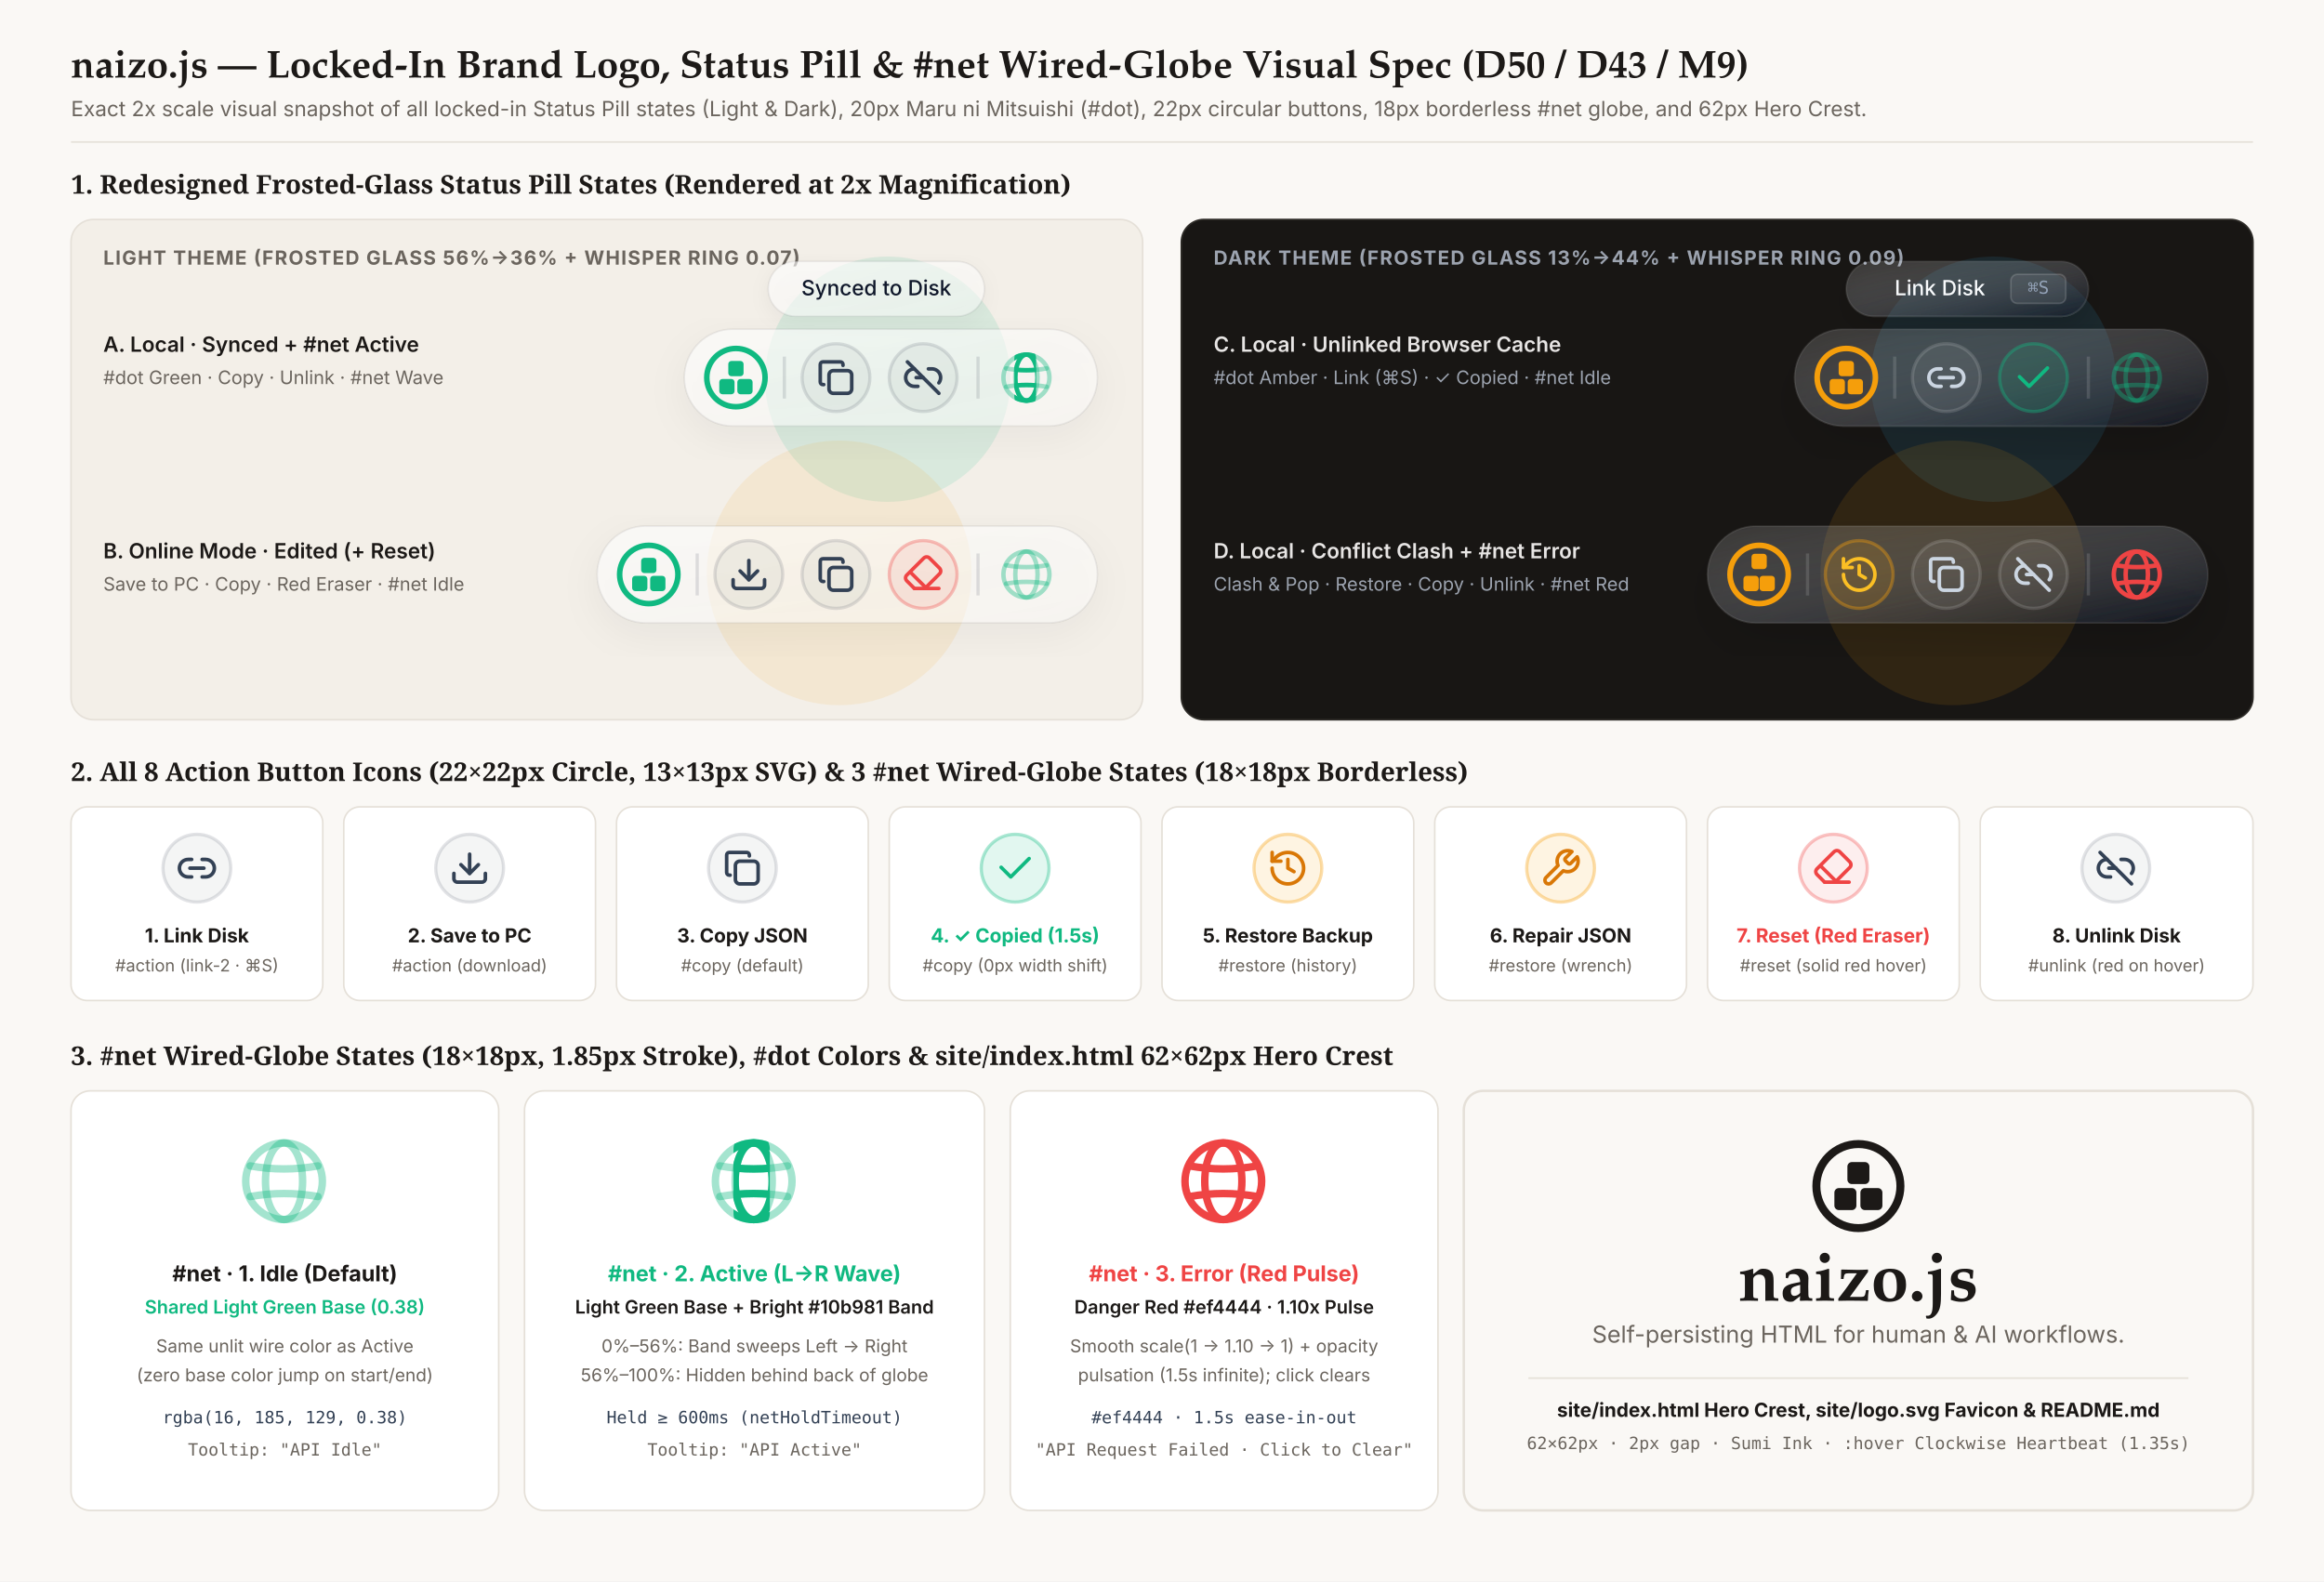
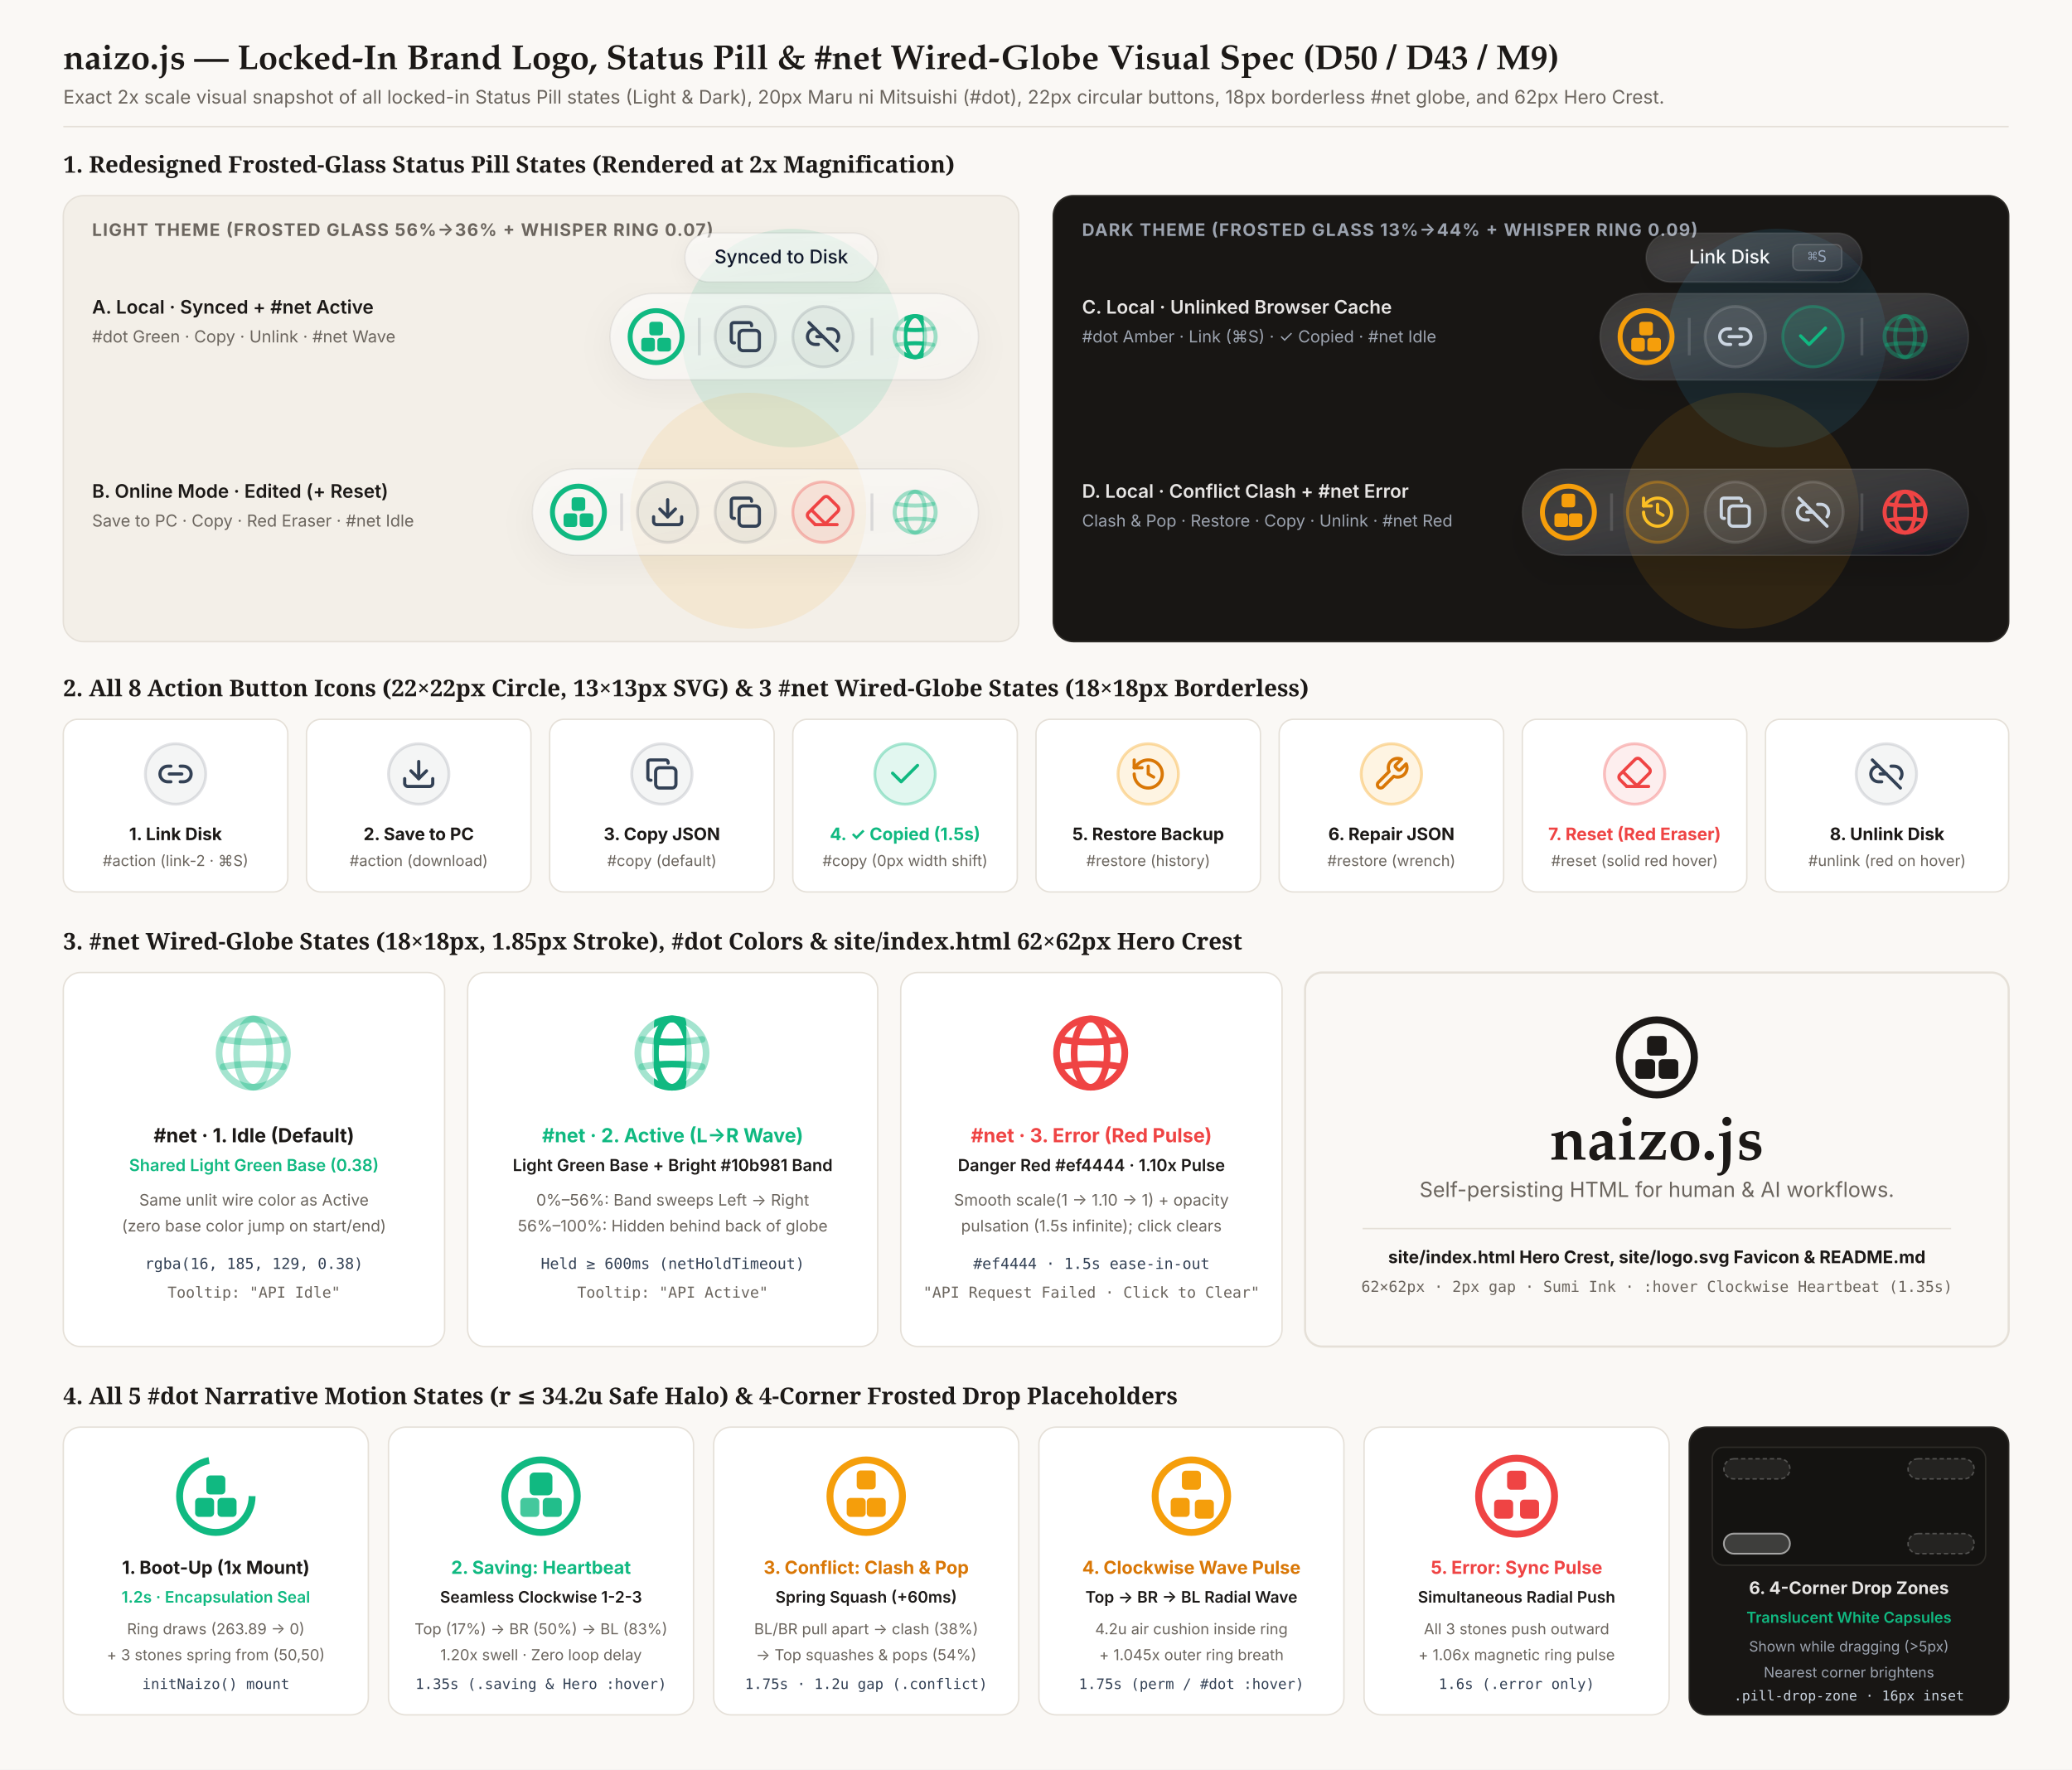
- <svg xmlns="http://www.w3.org/2000/svg" width="1440" height="980" viewBox="0 0 1440 980" font-family="-apple-system, BlinkMacSystemFont, 'Inter', 'Segoe UI', Helvetica, Arial, sans-serif">
+ <svg xmlns="http://www.w3.org/2000/svg" width="1440" height="1230" viewBox="0 0 1440 1230" font-family="-apple-system, BlinkMacSystemFont, 'Inter', 'Segoe UI', Helvetica, Arial, sans-serif">
  <defs>
    <clipPath id="wave-clip-demo">
      <rect x="7" y="0" width="9" height="24" rx="4" />
    </clipPath>
    <filter id="pill-shadow-light" x="-15%" y="-25%" width="130%" height="160%">
      <feDropShadow dx="0" dy="4" stdDeviation="6" flood-color="#0f172a" flood-opacity="0.09" />
    </filter>
    <filter id="pill-shadow-dark" x="-15%" y="-25%" width="130%" height="160%">
      <feDropShadow dx="0" dy="6" stdDeviation="8" flood-color="#000000" flood-opacity="0.42" />
    </filter>
    <linearGradient id="frosted-light" x1="0%" y1="0%" x2="100%" y2="100%">
-       <stop offset="0%" stop-color="#ffffff" stop-opacity="0.62" />
-       <stop offset="100%" stop-color="#ffffff" stop-opacity="0.42" />
+       <stop offset="0%" stop-color="#ffffff" stop-opacity="0.56" />
+       <stop offset="100%" stop-color="#ffffff" stop-opacity="0.36" />
    </linearGradient>
    <linearGradient id="frosted-dark" x1="0%" y1="0%" x2="100%" y2="100%">
-       <stop offset="0%" stop-color="#ffffff" stop-opacity="0.14" />
-       <stop offset="100%" stop-color="#0f172a" stop-opacity="0.48" />
+       <stop offset="0%" stop-color="#ffffff" stop-opacity="0.13" />
+       <stop offset="100%" stop-color="#0f172a" stop-opacity="0.44" />
    </linearGradient>
  </defs>
-   <rect width="1440" height="980" fill="#faf8f5" />
+   <rect width="1440" height="1230" fill="#faf8f5" />
  <text x="44" y="48" font-family="Georgia, 'Palatino Linotype', serif" font-size="24" font-weight="bold" fill="#1c1917">naizo.js — Locked-In Brand Logo, Status Pill &amp; #net Wired-Globe Visual Spec (D50 / D43 / M9)</text>
  <text x="44" y="72" font-size="13" fill="#6b655e">Exact 2x scale visual snapshot of all locked-in Status Pill states (Light &amp; Dark), 20px Maru ni Mitsuishi (#dot), 22px circular buttons, 18px borderless #net globe, and 62px Hero Crest.</text>
  <line x1="44" y1="88" x2="1396" y2="88" stroke="#e5e0d8" stroke-width="1" />
  <text x="44" y="120" font-family="Georgia, serif" font-size="16" font-weight="bold" fill="#1c1917">1. Redesigned Frosted-Glass Status Pill States (Rendered at 2x Magnification)</text>
  <rect x="44" y="136" width="664" height="310" rx="14" fill="#f3efe8" stroke="#e5e0d8" stroke-width="1" />
  <circle cx="550" cy="235" r="76" fill="#10b981" fill-opacity="0.11" />
  <circle cx="520" cy="355" r="82" fill="#f59e0b" fill-opacity="0.10" />
  <text x="64" y="164" font-size="12" font-weight="bold" fill="#6b655e" letter-spacing="0.06em">LIGHT THEME (FROSTED GLASS 56%→36% + WHISPER RING 0.07)</text>
  <text x="64" y="218" font-size="13" font-weight="600" fill="#1c1917">A. Local · Synced + #net Active</text>
  <text x="64" y="238" font-size="11.5" fill="#6b655e">#dot Green · Copy · Unlink · #net Wave</text>
  <g transform="translate(476, 162)">
    <rect x="0" y="0" width="134" height="34" rx="17" fill="url(#frosted-light)" stroke="#0f172a" stroke-opacity="0.07" filter="url(#pill-shadow-light)" />
    <text x="67" y="21" font-size="13" font-weight="500" fill="#0f172a" text-anchor="middle">Synced to Disk</text>
  </g>
  <g transform="translate(424, 204) scale(2)">
    <rect x="0" y="0" width="128" height="30" rx="15" fill="url(#frosted-light)" stroke="#0f172a" stroke-opacity="0.07" stroke-width="0.5" filter="url(#pill-shadow-light)" />
    <g transform="translate(5.25, 4.25) scale(0.215)" color="#10b981">
      <circle cx="50" cy="50" r="42" fill="none" stroke="#10b981" stroke-width="8" />
      <rect x="39" y="26" width="22" height="22" rx="4.5" fill="#10b981" />
      <rect x="26" y="52" width="22" height="22" rx="4.5" fill="#10b981" />
      <rect x="52" y="52" width="22" height="22" rx="4.5" fill="#10b981" />
    </g>
    <line x1="31" y1="8.5" x2="31" y2="21.5" stroke="#0f172a" stroke-opacity="0.12" stroke-width="1" />
    <g transform="translate(36, 4)">
      <circle cx="11" cy="11" r="10.5" fill="#0f172a" fill-opacity="0.045" stroke="#0f172a" stroke-opacity="0.12" stroke-width="1" />
      <g transform="translate(4.5, 4.5) scale(0.5416)" stroke="#334155" stroke-width="2.05" stroke-linecap="round" stroke-linejoin="round" fill="none">
        <rect x="8" y="8" width="13" height="13" rx="2.5" />
        <path d="M5 16H4.5A1.5 1.5 0 0 1 3 14.5v-10A1.5 1.5 0 0 1 4.5 3h10A1.5 1.5 0 0 1 16 4.5V5" />
      </g>
    </g>
    <g transform="translate(63, 4)">
      <circle cx="11" cy="11" r="10.5" fill="#0f172a" fill-opacity="0.045" stroke="#0f172a" stroke-opacity="0.12" stroke-width="1" />
      <g transform="translate(4.5, 4.5) scale(0.5416)" stroke="#334155" stroke-width="2.05" stroke-linecap="round" stroke-linejoin="round" fill="none">
        <path d="M9 17H7A5 5 0 0 1 7 7" />
        <path d="M15 7h2a5 5 0 0 1 4 8" />
        <line x1="8" y1="12" x2="12" y2="12" />
        <line x1="3" y1="3" x2="21" y2="21" />
      </g>
    </g>
    <line x1="91" y1="8.5" x2="91" y2="21.5" stroke="#0f172a" stroke-opacity="0.12" stroke-width="1" />
    <g transform="translate(97, 6) scale(0.75)" stroke-linecap="round" stroke-linejoin="round" fill="none">
      <g stroke="#10b981" stroke-opacity="0.38" stroke-width="1.85">
        <path d="M 3.6 8.2 Q 12 9.7 20.4 8.2" />
        <path d="M 3.6 15.8 Q 12 14.3 20.4 15.8" />
        <ellipse cx="12" cy="12" rx="4.6" ry="9.5" />
        <circle cx="12" cy="12" r="9.5" />
      </g>
      <g stroke="#10b981" stroke-width="1.85" clip-path="url(#wave-clip-demo)">
        <path d="M 3.6 8.2 Q 12 9.7 20.4 8.2" />
        <path d="M 3.6 15.8 Q 12 14.3 20.4 15.8" />
        <ellipse cx="12" cy="12" rx="4.6" ry="9.5" />
        <circle cx="12" cy="12" r="9.5" />
      </g>
    </g>
  </g>
  <text x="64" y="346" font-size="13" font-weight="600" fill="#1c1917">B. Online Mode · Edited (+ Reset)</text>
  <text x="64" y="366" font-size="11.5" fill="#6b655e">Save to PC · Copy · Red Eraser · #net Idle</text>
  <g transform="translate(370, 326) scale(2)">
    <rect x="0" y="0" width="155" height="30" rx="15" fill="url(#frosted-light)" stroke="#0f172a" stroke-opacity="0.07" stroke-width="0.5" filter="url(#pill-shadow-light)" />
    <g transform="translate(5.25, 4.25) scale(0.215)">
      <circle cx="50" cy="50" r="42" fill="none" stroke="#10b981" stroke-width="8" />
      <rect x="39" y="26" width="22" height="22" rx="4.5" fill="#10b981" />
      <rect x="26" y="52" width="22" height="22" rx="4.5" fill="#10b981" />
      <rect x="52" y="52" width="22" height="22" rx="4.5" fill="#10b981" />
    </g>
    <line x1="31" y1="8.5" x2="31" y2="21.5" stroke="#0f172a" stroke-opacity="0.12" stroke-width="1" />
    <g transform="translate(36, 4)">
      <circle cx="11" cy="11" r="10.5" fill="#0f172a" fill-opacity="0.045" stroke="#0f172a" stroke-opacity="0.12" stroke-width="1" />
      <g transform="translate(4.5, 4.5) scale(0.5416)" stroke="#334155" stroke-width="2.05" stroke-linecap="round" stroke-linejoin="round" fill="none">
        <path d="M21 15v3a2 2 0 0 1-2 2H5a2 2 0 0 1-2-2v-3" />
        <polyline points="7 10 12 15 17 10" />
        <line x1="12" y1="15" x2="12" y2="4" />
      </g>
    </g>
    <g transform="translate(63, 4)">
      <circle cx="11" cy="11" r="10.5" fill="#0f172a" fill-opacity="0.045" stroke="#0f172a" stroke-opacity="0.12" stroke-width="1" />
      <g transform="translate(4.5, 4.5) scale(0.5416)" stroke="#334155" stroke-width="2.05" stroke-linecap="round" stroke-linejoin="round" fill="none">
        <rect x="8" y="8" width="13" height="13" rx="2.5" />
        <path d="M5 16H4.5A1.5 1.5 0 0 1 3 14.5v-10A1.5 1.5 0 0 1 4.5 3h10A1.5 1.5 0 0 1 16 4.5V5" />
      </g>
    </g>
    <g transform="translate(90, 4)">
      <circle cx="11" cy="11" r="10.5" fill="#ef4444" fill-opacity="0.09" stroke="#ef4444" stroke-opacity="0.32" stroke-width="1" />
      <g transform="translate(4.5, 4.5) scale(0.5416)" stroke="#ef4444" stroke-width="2.05" stroke-linecap="round" stroke-linejoin="round" fill="none">
        <path d="m7 20-4.3-4.3c-1-1-1-2.5 0-3.4l9.6-9.6c1-1 2.5-1 3.4 0l5.6 5.6c1 1 1 2.5 0 3.4L13 20" />
        <path d="M21 20H7" />
        <path d="m5 11 9 9" />
      </g>
    </g>
    <line x1="118" y1="8.5" x2="118" y2="21.5" stroke="#0f172a" stroke-opacity="0.12" stroke-width="1" />
    <g transform="translate(124, 6) scale(0.75)" stroke="#10b981" stroke-opacity="0.38" stroke-width="1.85" stroke-linecap="round" stroke-linejoin="round" fill="none">
      <path d="M 3.6 8.2 Q 12 9.7 20.4 8.2" />
      <path d="M 3.6 15.8 Q 12 14.3 20.4 15.8" />
      <ellipse cx="12" cy="12" rx="4.6" ry="9.5" />
      <circle cx="12" cy="12" r="9.5" />
    </g>
  </g>
  <rect x="732" y="136" width="664" height="310" rx="14" fill="#181614" stroke="#2e2c28" stroke-width="1" />
  <circle cx="1235" cy="235" r="76" fill="#38bdf8" fill-opacity="0.11" />
  <circle cx="1210" cy="355" r="82" fill="#f59e0b" fill-opacity="0.11" />
  <text x="752" y="164" font-size="12" font-weight="bold" fill="#9ca3af" letter-spacing="0.06em">DARK THEME (FROSTED GLASS 13%→44% + WHISPER RING 0.09)</text>
  <text x="752" y="218" font-size="13" font-weight="600" fill="#e7e5e4">C. Local · Unlinked Browser Cache</text>
  <text x="752" y="238" font-size="11.5" fill="#9ca3af">#dot Amber · Link (⌘S) · ✓ Copied · #net Idle</text>
  <g transform="translate(1144, 162)">
    <rect x="0" y="0" width="150" height="34" rx="17" fill="url(#frosted-dark)" stroke="#ffffff" stroke-opacity="0.09" filter="url(#pill-shadow-dark)" />
    <text x="58" y="21" font-size="13" font-weight="500" fill="#f8fafc" text-anchor="middle">Link Disk</text>
    <rect x="102" y="8" width="34" height="18" rx="4" fill="#ffffff" fill-opacity="0.08" stroke="#ffffff" stroke-opacity="0.16" />
    <text x="119" y="20" font-family="monospace" font-size="11" fill="#94a3b8" text-anchor="middle">⌘S</text>
  </g>
  <g transform="translate(1112, 204) scale(2)">
    <rect x="0" y="0" width="128" height="30" rx="15" fill="url(#frosted-dark)" stroke="#ffffff" stroke-opacity="0.09" stroke-width="0.5" filter="url(#pill-shadow-dark)" />
    <g transform="translate(5.25, 4.25) scale(0.215)">
      <circle cx="50" cy="50" r="42" fill="none" stroke="#f59e0b" stroke-width="8" />
      <rect x="39" y="26" width="22" height="22" rx="4.5" fill="#f59e0b" />
      <rect x="26" y="52" width="22" height="22" rx="4.5" fill="#f59e0b" />
      <rect x="52" y="52" width="22" height="22" rx="4.5" fill="#f59e0b" />
    </g>
    <line x1="31" y1="8.5" x2="31" y2="21.5" stroke="#ffffff" stroke-opacity="0.13" stroke-width="1" />
    <g transform="translate(36, 4)">
      <circle cx="11" cy="11" r="10.5" fill="#ffffff" fill-opacity="0.07" stroke="#ffffff" stroke-opacity="0.14" stroke-width="1" />
      <g transform="translate(4.5, 4.5) scale(0.5416)" stroke="#cbd5e1" stroke-width="2.05" stroke-linecap="round" stroke-linejoin="round" fill="none">
        <path d="M9 17H7A5 5 0 0 1 7 7h2" />
        <path d="M15 7h2a5 5 0 1 1 0 10h-2" />
        <line x1="8" y1="12" x2="16" y2="12" />
      </g>
    </g>
    <g transform="translate(63, 4)">
      <circle cx="11" cy="11" r="10.5" fill="#10b981" fill-opacity="0.14" stroke="#10b981" stroke-opacity="0.38" stroke-width="1" />
      <g transform="translate(4.5, 4.5) scale(0.5416)" stroke="#10b981" stroke-width="2.05" stroke-linecap="round" stroke-linejoin="round" fill="none">
        <polyline points="20 6.5 9.5 17 4 11.5" />
      </g>
    </g>
    <line x1="91" y1="8.5" x2="91" y2="21.5" stroke="#ffffff" stroke-opacity="0.13" stroke-width="1" />
    <g transform="translate(97, 6) scale(0.75)" stroke="#10b981" stroke-opacity="0.38" stroke-width="1.85" stroke-linecap="round" stroke-linejoin="round" fill="none">
      <path d="M 3.6 8.2 Q 12 9.7 20.4 8.2" />
      <path d="M 3.6 15.8 Q 12 14.3 20.4 15.8" />
      <ellipse cx="12" cy="12" rx="4.6" ry="9.5" />
      <circle cx="12" cy="12" r="9.5" />
    </g>
  </g>
  <text x="752" y="346" font-size="13" font-weight="600" fill="#e7e5e4">D. Local · Conflict Clash + #net Error</text>
  <text x="752" y="366" font-size="11.5" fill="#9ca3af">Clash &amp; Pop · Restore · Copy · Unlink · #net Red</text>
  <g transform="translate(1058, 326) scale(2)">
    <rect x="0" y="0" width="155" height="30" rx="15" fill="url(#frosted-dark)" stroke="#ffffff" stroke-opacity="0.09" stroke-width="0.5" filter="url(#pill-shadow-dark)" />
    <g transform="translate(5.25, 4.25) scale(0.215)">
      <circle cx="50" cy="50" r="42" fill="none" stroke="#f59e0b" stroke-width="8" />
      <rect x="39" y="20.2" width="22" height="22" rx="4.5" fill="#f59e0b" />
      <rect x="27.4" y="52" width="22" height="22" rx="4.5" fill="#f59e0b" />
      <rect x="50.6" y="52" width="22" height="22" rx="4.5" fill="#f59e0b" />
    </g>
    <line x1="31" y1="8.5" x2="31" y2="21.5" stroke="#ffffff" stroke-opacity="0.13" stroke-width="1" />
    <g transform="translate(36, 4)">
      <circle cx="11" cy="11" r="10.5" fill="#f59e0b" fill-opacity="0.14" stroke="#f59e0b" stroke-opacity="0.38" stroke-width="1" />
      <g transform="translate(4.5, 4.5) scale(0.5416)" stroke="#fbbf24" stroke-width="2.05" stroke-linecap="round" stroke-linejoin="round" fill="none">
        <path d="M3 12a9 9 0 1 0 9-9 9.75 9.75 0 0 0-6.74 2.74L3 8" />
        <path d="M3 3v5h5" />
        <path d="M12 7v5l3.5 2" />
      </g>
    </g>
    <g transform="translate(63, 4)">
      <circle cx="11" cy="11" r="10.5" fill="#ffffff" fill-opacity="0.07" stroke="#ffffff" stroke-opacity="0.14" stroke-width="1" />
      <g transform="translate(4.5, 4.5) scale(0.5416)" stroke="#cbd5e1" stroke-width="2.05" stroke-linecap="round" stroke-linejoin="round" fill="none">
        <rect x="8" y="8" width="13" height="13" rx="2.5" />
        <path d="M5 16H4.5A1.5 1.5 0 0 1 3 14.5v-10A1.5 1.5 0 0 1 4.5 3h10A1.5 1.5 0 0 1 16 4.5V5" />
      </g>
    </g>
    <g transform="translate(90, 4)">
      <circle cx="11" cy="11" r="10.5" fill="#ffffff" fill-opacity="0.07" stroke="#ffffff" stroke-opacity="0.14" stroke-width="1" />
      <g transform="translate(4.5, 4.5) scale(0.5416)" stroke="#cbd5e1" stroke-width="2.05" stroke-linecap="round" stroke-linejoin="round" fill="none">
        <path d="M9 17H7A5 5 0 0 1 7 7" />
        <path d="M15 7h2a5 5 0 0 1 4 8" />
        <line x1="8" y1="12" x2="12" y2="12" />
        <line x1="3" y1="3" x2="21" y2="21" />
      </g>
    </g>
    <line x1="118" y1="8.5" x2="118" y2="21.5" stroke="#ffffff" stroke-opacity="0.13" stroke-width="1" />
    <g transform="translate(124, 6) scale(0.75)" stroke="#ef4444" stroke-width="1.85" stroke-linecap="round" stroke-linejoin="round" fill="none">
      <path d="M 3.6 8.2 Q 12 9.7 20.4 8.2" />
      <path d="M 3.6 15.8 Q 12 14.3 20.4 15.8" />
      <ellipse cx="12" cy="12" rx="4.6" ry="9.5" />
      <circle cx="12" cy="12" r="9.5" />
    </g>
  </g>
  <text x="44" y="484" font-family="Georgia, serif" font-size="16" font-weight="bold" fill="#1c1917">2. All 8 Action Button Icons (22×22px Circle, 13×13px SVG) &amp; 3 #net Wired-Globe States (18×18px Borderless)</text>
  <g transform="translate(44, 500)">
    <rect x="0" y="0" width="156" height="120" rx="10" fill="#ffffff" stroke="#e5e0d8" />
    <g transform="translate(56, 16) scale(2)">
      <circle cx="11" cy="11" r="10.5" fill="#0f172a" fill-opacity="0.045" stroke="#0f172a" stroke-opacity="0.12" />
      <g transform="translate(4.5, 4.5) scale(0.5416)" stroke="#334155" stroke-width="2.05" stroke-linecap="round" stroke-linejoin="round" fill="none">
        <path d="M9 17H7A5 5 0 0 1 7 7h2" />
        <path d="M15 7h2a5 5 0 1 1 0 10h-2" />
        <line x1="8" y1="12" x2="16" y2="12" />
      </g>
    </g>
    <text x="78" y="84" font-size="12" font-weight="bold" fill="#1c1917" text-anchor="middle">1. Link Disk</text>
    <text x="78" y="102" font-size="10.5" fill="#6b655e" text-anchor="middle">#action (link-2 · ⌘S)</text>
    <g transform="translate(169, 0)">
      <rect x="0" y="0" width="156" height="120" rx="10" fill="#ffffff" stroke="#e5e0d8" />
      <g transform="translate(56, 16) scale(2)">
        <circle cx="11" cy="11" r="10.5" fill="#0f172a" fill-opacity="0.045" stroke="#0f172a" stroke-opacity="0.12" />
        <g transform="translate(4.5, 4.5) scale(0.5416)" stroke="#334155" stroke-width="2.05" stroke-linecap="round" stroke-linejoin="round" fill="none">
          <path d="M21 15v3a2 2 0 0 1-2 2H5a2 2 0 0 1-2-2v-3" />
          <polyline points="7 10 12 15 17 10" />
          <line x1="12" y1="15" x2="12" y2="4" />
        </g>
      </g>
      <text x="78" y="84" font-size="12" font-weight="bold" fill="#1c1917" text-anchor="middle">2. Save to PC</text>
      <text x="78" y="102" font-size="10.5" fill="#6b655e" text-anchor="middle">#action (download)</text>
    </g>
    <g transform="translate(338, 0)">
      <rect x="0" y="0" width="156" height="120" rx="10" fill="#ffffff" stroke="#e5e0d8" />
      <g transform="translate(56, 16) scale(2)">
        <circle cx="11" cy="11" r="10.5" fill="#0f172a" fill-opacity="0.045" stroke="#0f172a" stroke-opacity="0.12" />
        <g transform="translate(4.5, 4.5) scale(0.5416)" stroke="#334155" stroke-width="2.05" stroke-linecap="round" stroke-linejoin="round" fill="none">
          <rect x="8" y="8" width="13" height="13" rx="2.5" />
          <path d="M5 16H4.5A1.5 1.5 0 0 1 3 14.5v-10A1.5 1.5 0 0 1 4.5 3h10A1.5 1.5 0 0 1 16 4.5V5" />
        </g>
      </g>
      <text x="78" y="84" font-size="12" font-weight="bold" fill="#1c1917" text-anchor="middle">3. Copy JSON</text>
      <text x="78" y="102" font-size="10.5" fill="#6b655e" text-anchor="middle">#copy (default)</text>
    </g>
    <g transform="translate(507, 0)">
      <rect x="0" y="0" width="156" height="120" rx="10" fill="#ffffff" stroke="#e5e0d8" />
      <g transform="translate(56, 16) scale(2)">
        <circle cx="11" cy="11" r="10.5" fill="#10b981" fill-opacity="0.12" stroke="#10b981" stroke-opacity="0.35" />
        <g transform="translate(4.5, 4.5) scale(0.5416)" stroke="#10b981" stroke-width="2.05" stroke-linecap="round" stroke-linejoin="round" fill="none">
          <polyline points="20 6.5 9.5 17 4 11.5" />
        </g>
      </g>
      <text x="78" y="84" font-size="12" font-weight="bold" fill="#10b981" text-anchor="middle">4. ✓ Copied (1.5s)</text>
      <text x="78" y="102" font-size="10.5" fill="#6b655e" text-anchor="middle">#copy (0px width shift)</text>
    </g>
    <g transform="translate(676, 0)">
      <rect x="0" y="0" width="156" height="120" rx="10" fill="#ffffff" stroke="#e5e0d8" />
      <g transform="translate(56, 16) scale(2)">
        <circle cx="11" cy="11" r="10.5" fill="#f59e0b" fill-opacity="0.12" stroke="#f59e0b" stroke-opacity="0.35" />
        <g transform="translate(4.5, 4.5) scale(0.5416)" stroke="#d97706" stroke-width="2.05" stroke-linecap="round" stroke-linejoin="round" fill="none">
          <path d="M3 12a9 9 0 1 0 9-9 9.75 9.75 0 0 0-6.74 2.74L3 8" />
          <path d="M3 3v5h5" />
          <path d="M12 7v5l3.5 2" />
        </g>
      </g>
      <text x="78" y="84" font-size="12" font-weight="bold" fill="#1c1917" text-anchor="middle">5. Restore Backup</text>
      <text x="78" y="102" font-size="10.5" fill="#6b655e" text-anchor="middle">#restore (history)</text>
    </g>
    <g transform="translate(845, 0)">
      <rect x="0" y="0" width="156" height="120" rx="10" fill="#ffffff" stroke="#e5e0d8" />
      <g transform="translate(56, 16) scale(2)">
        <circle cx="11" cy="11" r="10.5" fill="#f59e0b" fill-opacity="0.12" stroke="#f59e0b" stroke-opacity="0.35" />
        <g transform="translate(4.5, 4.5) scale(0.5416)" stroke="#d97706" stroke-width="2.05" stroke-linecap="round" stroke-linejoin="round" fill="none">
          <path d="M14.7 6.3a1 1 0 0 0 0 1.4l1.6 1.6a1 1 0 0 0 1.4 0l3.77-3.77a6 6 0 0 1-7.94 7.94l-6.91 6.91a2.12 2.12 0 0 1-3-3l6.91-6.91a6 6 0 0 1 7.94-7.94l-3.76 3.76z" />
        </g>
      </g>
      <text x="78" y="84" font-size="12" font-weight="bold" fill="#1c1917" text-anchor="middle">6. Repair JSON</text>
      <text x="78" y="102" font-size="10.5" fill="#6b655e" text-anchor="middle">#restore (wrench)</text>
    </g>
    <g transform="translate(1014, 0)">
      <rect x="0" y="0" width="156" height="120" rx="10" fill="#ffffff" stroke="#e5e0d8" />
      <g transform="translate(56, 16) scale(2)">
        <circle cx="11" cy="11" r="10.5" fill="#ef4444" fill-opacity="0.09" stroke="#ef4444" stroke-opacity="0.32" />
        <g transform="translate(4.5, 4.5) scale(0.5416)" stroke="#ef4444" stroke-width="2.05" stroke-linecap="round" stroke-linejoin="round" fill="none">
          <path d="m7 20-4.3-4.3c-1-1-1-2.5 0-3.4l9.6-9.6c1-1 2.5-1 3.4 0l5.6 5.6c1 1 1 2.5 0 3.4L13 20" />
          <path d="M21 20H7" />
          <path d="m5 11 9 9" />
        </g>
      </g>
      <text x="78" y="84" font-size="12" font-weight="bold" fill="#ef4444" text-anchor="middle">7. Reset (Red Eraser)</text>
      <text x="78" y="102" font-size="10.5" fill="#6b655e" text-anchor="middle">#reset (solid red hover)</text>
    </g>
    <g transform="translate(1183, 0)">
      <rect x="0" y="0" width="169" height="120" rx="10" fill="#ffffff" stroke="#e5e0d8" />
      <g transform="translate(62, 16) scale(2)">
        <circle cx="11" cy="11" r="10.5" fill="#0f172a" fill-opacity="0.045" stroke="#0f172a" stroke-opacity="0.12" />
        <g transform="translate(4.5, 4.5) scale(0.5416)" stroke="#334155" stroke-width="2.05" stroke-linecap="round" stroke-linejoin="round" fill="none">
          <path d="M9 17H7A5 5 0 0 1 7 7" />
          <path d="M15 7h2a5 5 0 0 1 4 8" />
          <line x1="8" y1="12" x2="12" y2="12" />
          <line x1="3" y1="3" x2="21" y2="21" />
        </g>
      </g>
      <text x="84.5" y="84" font-size="12" font-weight="bold" fill="#1c1917" text-anchor="middle">8. Unlink Disk</text>
      <text x="84.5" y="102" font-size="10.5" fill="#6b655e" text-anchor="middle">#unlink (red on hover)</text>
    </g>
  </g>
  <text x="44" y="660" font-family="Georgia, serif" font-size="16" font-weight="bold" fill="#1c1917">3. #net Wired-Globe States (18×18px, 1.85px Stroke), #dot Colors &amp; site/index.html 62×62px Hero Crest</text>
  <g transform="translate(44, 676)">
    <rect x="0" y="0" width="265" height="260" rx="12" fill="#ffffff" stroke="#e5e0d8" />
    <g transform="translate(102, 26) scale(2.5)" stroke="#10b981" stroke-opacity="0.38" stroke-width="1.85" stroke-linecap="round" stroke-linejoin="round" fill="none">
      <path d="M 3.6 8.2 Q 12 9.7 20.4 8.2" />
      <path d="M 3.6 15.8 Q 12 14.3 20.4 15.8" />
      <ellipse cx="12" cy="12" rx="4.6" ry="9.5" />
      <circle cx="12" cy="12" r="9.5" />
    </g>
    <text x="132.5" y="118" font-size="13.5" font-weight="bold" fill="#1c1917" text-anchor="middle">#net · 1. Idle (Default)</text>
    <text x="132.5" y="138" font-size="11.5" fill="#10b981" font-weight="600" text-anchor="middle">Shared Light Green Base (0.38)</text>
    <text x="132.5" y="162" font-size="11" fill="#6b655e" text-anchor="middle">Same unlit wire color as Active</text>
    <text x="132.5" y="180" font-size="11" fill="#6b655e" text-anchor="middle">(zero base color jump on start/end)</text>
    <text x="132.5" y="206" font-family="monospace" font-size="10.5" fill="#334155" text-anchor="middle">rgba(16, 185, 129, 0.38)</text>
    <text x="132.5" y="226" font-family="monospace" font-size="10.5" fill="#6b655e" text-anchor="middle">Tooltip: "API Idle"</text>
  </g>
  <g transform="translate(325, 676)">
    <rect x="0" y="0" width="285" height="260" rx="12" fill="#ffffff" stroke="#e5e0d8" />
    <g transform="translate(112, 26) scale(2.5)" stroke-linecap="round" stroke-linejoin="round" fill="none">
      <g stroke="#10b981" stroke-opacity="0.38" stroke-width="1.85">
        <path d="M 3.6 8.2 Q 12 9.7 20.4 8.2" />
        <path d="M 3.6 15.8 Q 12 14.3 20.4 15.8" />
        <ellipse cx="12" cy="12" rx="4.6" ry="9.5" />
        <circle cx="12" cy="12" r="9.5" />
      </g>
      <g stroke="#10b981" stroke-width="1.85" clip-path="url(#wave-clip-demo)">
        <path d="M 3.6 8.2 Q 12 9.7 20.4 8.2" />
        <path d="M 3.6 15.8 Q 12 14.3 20.4 15.8" />
        <ellipse cx="12" cy="12" rx="4.6" ry="9.5" />
        <circle cx="12" cy="12" r="9.5" />
      </g>
    </g>
    <text x="142.5" y="118" font-size="13.5" font-weight="bold" fill="#10b981" text-anchor="middle">#net · 2. Active (L→R Wave)</text>
    <text x="142.5" y="138" font-size="11.5" fill="#1c1917" font-weight="600" text-anchor="middle">Light Green Base + Bright #10b981 Band</text>
    <text x="142.5" y="162" font-size="11" fill="#6b655e" text-anchor="middle">0%–56%: Band sweeps Left → Right</text>
    <text x="142.5" y="180" font-size="11" fill="#6b655e" text-anchor="middle">56%–100%: Hidden behind back of globe</text>
    <text x="142.5" y="206" font-family="monospace" font-size="10.5" fill="#334155" text-anchor="middle">Held ≥ 600ms (netHoldTimeout)</text>
    <text x="142.5" y="226" font-family="monospace" font-size="10.5" fill="#6b655e" text-anchor="middle">Tooltip: "API Active"</text>
  </g>
  <g transform="translate(626, 676)">
    <rect x="0" y="0" width="265" height="260" rx="12" fill="#ffffff" stroke="#e5e0d8" />
    <g transform="translate(102, 26) scale(2.5)" stroke="#ef4444" stroke-width="1.85" stroke-linecap="round" stroke-linejoin="round" fill="none">
      <path d="M 3.6 8.2 Q 12 9.7 20.4 8.2" />
      <path d="M 3.6 15.8 Q 12 14.3 20.4 15.8" />
      <ellipse cx="12" cy="12" rx="4.6" ry="9.5" />
      <circle cx="12" cy="12" r="9.5" />
    </g>
    <text x="132.5" y="118" font-size="13.5" font-weight="bold" fill="#ef4444" text-anchor="middle">#net · 3. Error (Red Pulse)</text>
    <text x="132.5" y="138" font-size="11.5" fill="#1c1917" font-weight="600" text-anchor="middle">Danger Red #ef4444 · 1.10x Pulse</text>
    <text x="132.5" y="162" font-size="11" fill="#6b655e" text-anchor="middle">Smooth scale(1 → 1.10 → 1) + opacity</text>
    <text x="132.5" y="180" font-size="11" fill="#6b655e" text-anchor="middle">pulsation (1.5s infinite); click clears</text>
    <text x="132.5" y="206" font-family="monospace" font-size="10.5" fill="#334155" text-anchor="middle">#ef4444 · 1.5s ease-in-out</text>
    <text x="132.5" y="226" font-family="monospace" font-size="10.5" fill="#6b655e" text-anchor="middle">"API Request Failed · Click to Clear"</text>
  </g>
  <g transform="translate(907, 676)">
    <rect x="0" y="0" width="489" height="260" rx="12" fill="#faf8f5" stroke="#e5e0d8" stroke-width="1.5" />
    <g transform="translate(213.5, 28) scale(0.62)">
      <circle cx="50" cy="50" r="42" fill="none" stroke="#1c1917" stroke-width="8" />
      <rect x="39" y="26" width="22" height="22" rx="4.5" fill="#1c1917" />
      <rect x="26" y="52" width="22" height="22" rx="4.5" fill="#1c1917" />
      <rect x="52" y="52" width="22" height="22" rx="4.5" fill="#1c1917" />
    </g>
    <text x="244.5" y="130" font-family="Georgia, 'Palatino Linotype', serif" font-size="42" font-weight="bold" fill="#1c1917" text-anchor="middle">naizo.js</text>
    <text x="244.5" y="156" font-size="14.5" fill="#6b655e" text-anchor="middle">Self-persisting HTML for human &amp; AI workflows.</text>
    <line x1="40" y1="178" x2="449" y2="178" stroke="#e5e0d8" />
    <text x="244.5" y="202" font-size="12" font-weight="bold" fill="#1c1917" text-anchor="middle">site/index.html Hero Crest, site/logo.svg Favicon &amp; README.md</text>
    <text x="244.5" y="222" font-family="monospace" font-size="10.5" fill="#6b655e" text-anchor="middle">62×62px · 2px gap · Sumi Ink · :hover Clockwise Heartbeat (1.35s)</text>
  </g>
+   <text x="44" y="976" font-family="Georgia, serif" font-size="16" font-weight="bold" fill="#1c1917">4. All 5 #dot Narrative Motion States (r ≤ 34.2u Safe Halo) &amp; 4-Corner Frosted Drop Placeholders</text>
+   <g transform="translate(44, 992)">
+     <rect x="0" y="0" width="212" height="200" rx="12" fill="#ffffff" stroke="#e5e0d8" />
+     <g transform="translate(76, 18) scale(0.6)">
+       <circle cx="50" cy="50" r="42" fill="none" stroke="#10b981" stroke-width="8" stroke-dasharray="190 74" />
+       <rect x="39" y="26" width="22" height="22" rx="4.5" fill="#10b981" />
+       <rect x="26" y="52" width="22" height="22" rx="4.5" fill="#10b981" />
+       <rect x="52" y="52" width="22" height="22" rx="4.5" fill="#10b981" />
+     </g>
+     <text x="106" y="102" font-size="12.5" font-weight="bold" fill="#1c1917" text-anchor="middle">1. Boot-Up (1x Mount)</text>
+     <text x="106" y="122" font-size="11" fill="#10b981" font-weight="600" text-anchor="middle">1.2s · Encapsulation Seal</text>
+     <text x="106" y="144" font-size="10.5" fill="#6b655e" text-anchor="middle">Ring draws (263.89 → 0)</text>
+     <text x="106" y="162" font-size="10.5" fill="#6b655e" text-anchor="middle">+ 3 stones spring from (50,50)</text>
+     <text x="106" y="182" font-family="monospace" font-size="10" fill="#334155" text-anchor="middle">initNaizo() mount</text>
+   </g>
+   <g transform="translate(270, 992)">
+     <rect x="0" y="0" width="212" height="200" rx="12" fill="#ffffff" stroke="#e5e0d8" />
+     <g transform="translate(76, 18) scale(0.6)">
+       <circle cx="50" cy="50" r="42" fill="none" stroke="#10b981" stroke-width="8" />
+       <g transform="translate(50, 37) scale(1.2) translate(-50, -37)">
+         <rect x="39" y="25" width="22" height="22" rx="4.5" fill="#10b981" />
+       </g>
+       <rect x="26" y="52" width="22" height="22" rx="4.5" fill="#10b981" fill-opacity="0.78" />
+       <rect x="52" y="52" width="22" height="22" rx="4.5" fill="#10b981" fill-opacity="0.92" />
+     </g>
+     <text x="106" y="102" font-size="12.5" font-weight="bold" fill="#10b981" text-anchor="middle">2. Saving: Heartbeat</text>
+     <text x="106" y="122" font-size="11" fill="#1c1917" font-weight="600" text-anchor="middle">Seamless Clockwise 1-2-3</text>
+     <text x="106" y="144" font-size="10.5" fill="#6b655e" text-anchor="middle">Top (17%) → BR (50%) → BL (83%)</text>
+     <text x="106" y="162" font-size="10.5" fill="#6b655e" text-anchor="middle">1.20x swell · Zero loop delay</text>
+     <text x="106" y="182" font-family="monospace" font-size="10" fill="#334155" text-anchor="middle">1.35s (.saving &amp; Hero :hover)</text>
+   </g>
+   <g transform="translate(496, 992)">
+     <rect x="0" y="0" width="212" height="200" rx="12" fill="#ffffff" stroke="#e5e0d8" />
+     <g transform="translate(76, 18) scale(0.6)">
+       <circle cx="50" cy="50" r="42" fill="none" stroke="#f59e0b" stroke-width="8" />
+       <rect x="39" y="20.2" width="22" height="22" rx="4.5" fill="#f59e0b" />
+       <rect x="27.4" y="52" width="22" height="22" rx="4.5" fill="#f59e0b" />
+       <rect x="50.6" y="52" width="22" height="22" rx="4.5" fill="#f59e0b" />
+     </g>
+     <text x="106" y="102" font-size="12.5" font-weight="bold" fill="#d97706" text-anchor="middle">3. Conflict: Clash &amp; Pop</text>
+     <text x="106" y="122" font-size="11" fill="#1c1917" font-weight="600" text-anchor="middle">Spring Squash (+60ms)</text>
+     <text x="106" y="144" font-size="10.5" fill="#6b655e" text-anchor="middle">BL/BR pull apart → clash (38%)</text>
+     <text x="106" y="162" font-size="10.5" fill="#6b655e" text-anchor="middle">→ Top squashes &amp; pops (54%)</text>
+     <text x="106" y="182" font-family="monospace" font-size="10" fill="#334155" text-anchor="middle">1.75s · 1.2u gap (.conflict)</text>
+   </g>
+   <g transform="translate(722, 992)">
+     <rect x="0" y="0" width="212" height="200" rx="12" fill="#ffffff" stroke="#e5e0d8" />
+     <g transform="translate(76, 18) scale(0.6)">
+       <circle cx="50" cy="50" r="42" fill="none" stroke="#f59e0b" stroke-width="8" />
+       <rect x="39" y="20.5" width="22" height="22" rx="4.5" fill="#f59e0b" />
+       <rect x="26" y="52" width="22" height="22" rx="4.5" fill="#f59e0b" />
+       <rect x="54" y="54" width="22" height="22" rx="4.5" fill="#f59e0b" />
+     </g>
+     <text x="106" y="102" font-size="12.5" font-weight="bold" fill="#d97706" text-anchor="middle">4. Clockwise Wave Pulse</text>
+     <text x="106" y="122" font-size="11" fill="#1c1917" font-weight="600" text-anchor="middle">Top → BR → BL Radial Wave</text>
+     <text x="106" y="144" font-size="10.5" fill="#6b655e" text-anchor="middle">4.2u air cushion inside ring</text>
+     <text x="106" y="162" font-size="10.5" fill="#6b655e" text-anchor="middle">+ 1.045x outer ring breath</text>
+     <text x="106" y="182" font-family="monospace" font-size="10" fill="#334155" text-anchor="middle">1.75s (perm / #dot :hover)</text>
+   </g>
+   <g transform="translate(948, 992)">
+     <rect x="0" y="0" width="212" height="200" rx="12" fill="#ffffff" stroke="#e5e0d8" />
+     <g transform="translate(76, 18) scale(0.6)">
+       <circle cx="50" cy="50" r="44" fill="none" stroke="#ef4444" stroke-width="8" />
+       <rect x="39" y="20.5" width="22" height="22" rx="4.5" fill="#ef4444" />
+       <rect x="24" y="54" width="22" height="22" rx="4.5" fill="#ef4444" />
+       <rect x="54" y="54" width="22" height="22" rx="4.5" fill="#ef4444" />
+     </g>
+     <text x="106" y="102" font-size="12.5" font-weight="bold" fill="#ef4444" text-anchor="middle">5. Error: Sync Pulse</text>
+     <text x="106" y="122" font-size="11" fill="#1c1917" font-weight="600" text-anchor="middle">Simultaneous Radial Push</text>
+     <text x="106" y="144" font-size="10.5" fill="#6b655e" text-anchor="middle">All 3 stones push outward</text>
+     <text x="106" y="162" font-size="10.5" fill="#6b655e" text-anchor="middle">+ 1.06x magnetic ring pulse</text>
+     <text x="106" y="182" font-family="monospace" font-size="10" fill="#334155" text-anchor="middle">1.6s (.error only)</text>
+   </g>
+   <g transform="translate(1174, 992)">
+     <rect x="0" y="0" width="222" height="200" rx="12" fill="#181614" stroke="#2e2c28" />
+     <rect x="16" y="14" width="190" height="82" rx="8" fill="#141311" stroke="#2e2c28" />
+     <rect x="24" y="22" width="46" height="14" rx="7" fill="#ffffff" fill-opacity="0.07" stroke="#ffffff" stroke-opacity="0.24" stroke-dasharray="3 2" />
+     <rect x="152" y="22" width="46" height="14" rx="7" fill="#ffffff" fill-opacity="0.07" stroke="#ffffff" stroke-opacity="0.24" stroke-dasharray="3 2" />
+     <rect x="24" y="74" width="46" height="14" rx="7" fill="#ffffff" fill-opacity="0.18" stroke="#ffffff" stroke-opacity="0.56" stroke-width="1.2" />
+     <rect x="152" y="74" width="46" height="14" rx="7" fill="#ffffff" fill-opacity="0.07" stroke="#ffffff" stroke-opacity="0.24" stroke-dasharray="3 2" />
+     <text x="111" y="116" font-size="12" font-weight="bold" fill="#e7e5e4" text-anchor="middle">6. 4-Corner Drop Zones</text>
+     <text x="111" y="136" font-size="10.5" fill="#10b981" font-weight="600" text-anchor="middle">Translucent White Capsules</text>
+     <text x="111" y="156" font-size="10" fill="#9ca3af" text-anchor="middle">Shown while dragging (&gt;5px)</text>
+     <text x="111" y="174" font-size="10" fill="#9ca3af" text-anchor="middle">Nearest corner brightens</text>
+     <text x="111" y="190" font-family="monospace" font-size="9.5" fill="#cbd5e1" text-anchor="middle">.pill-drop-zone · 16px inset</text>
+   </g>
</svg>
